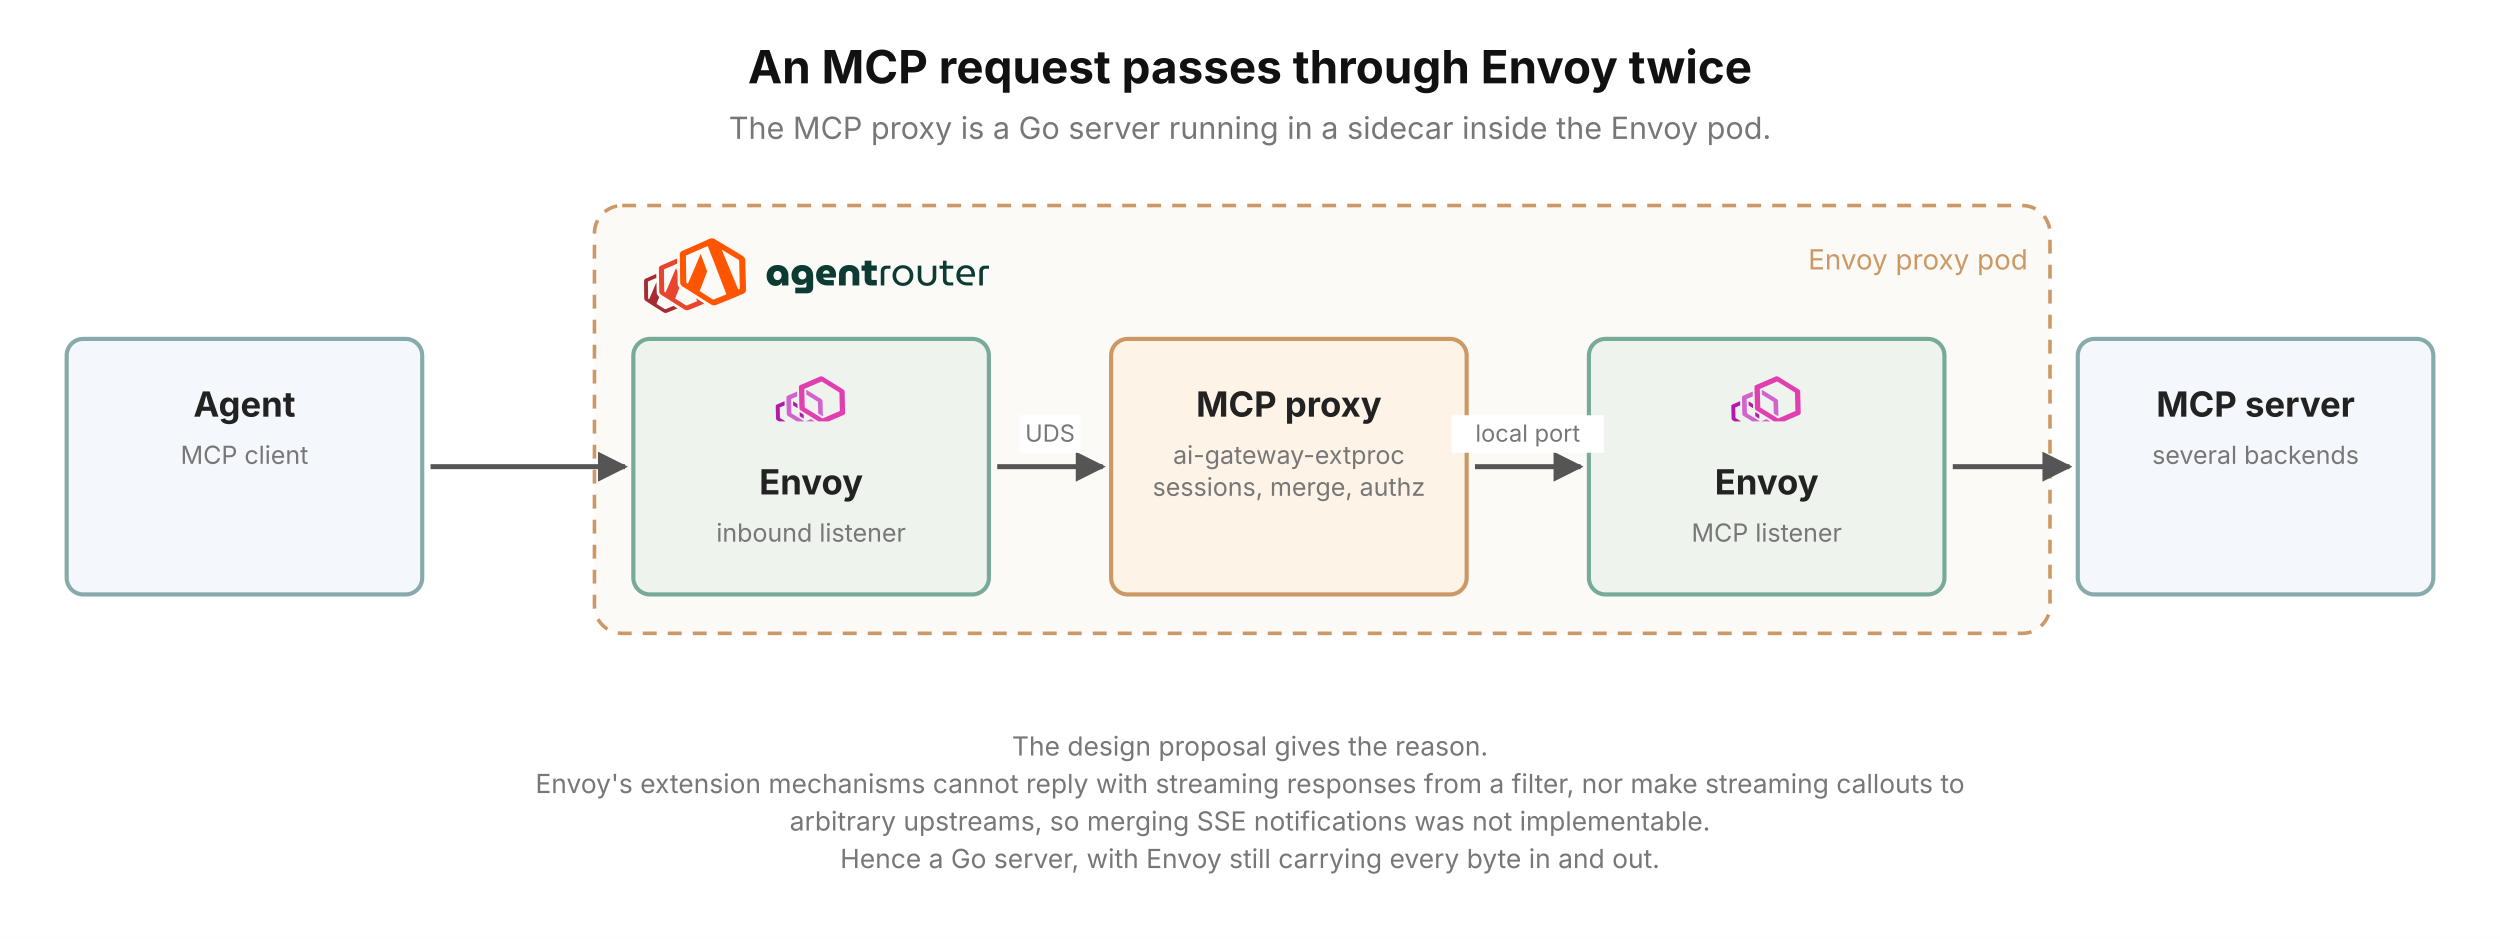
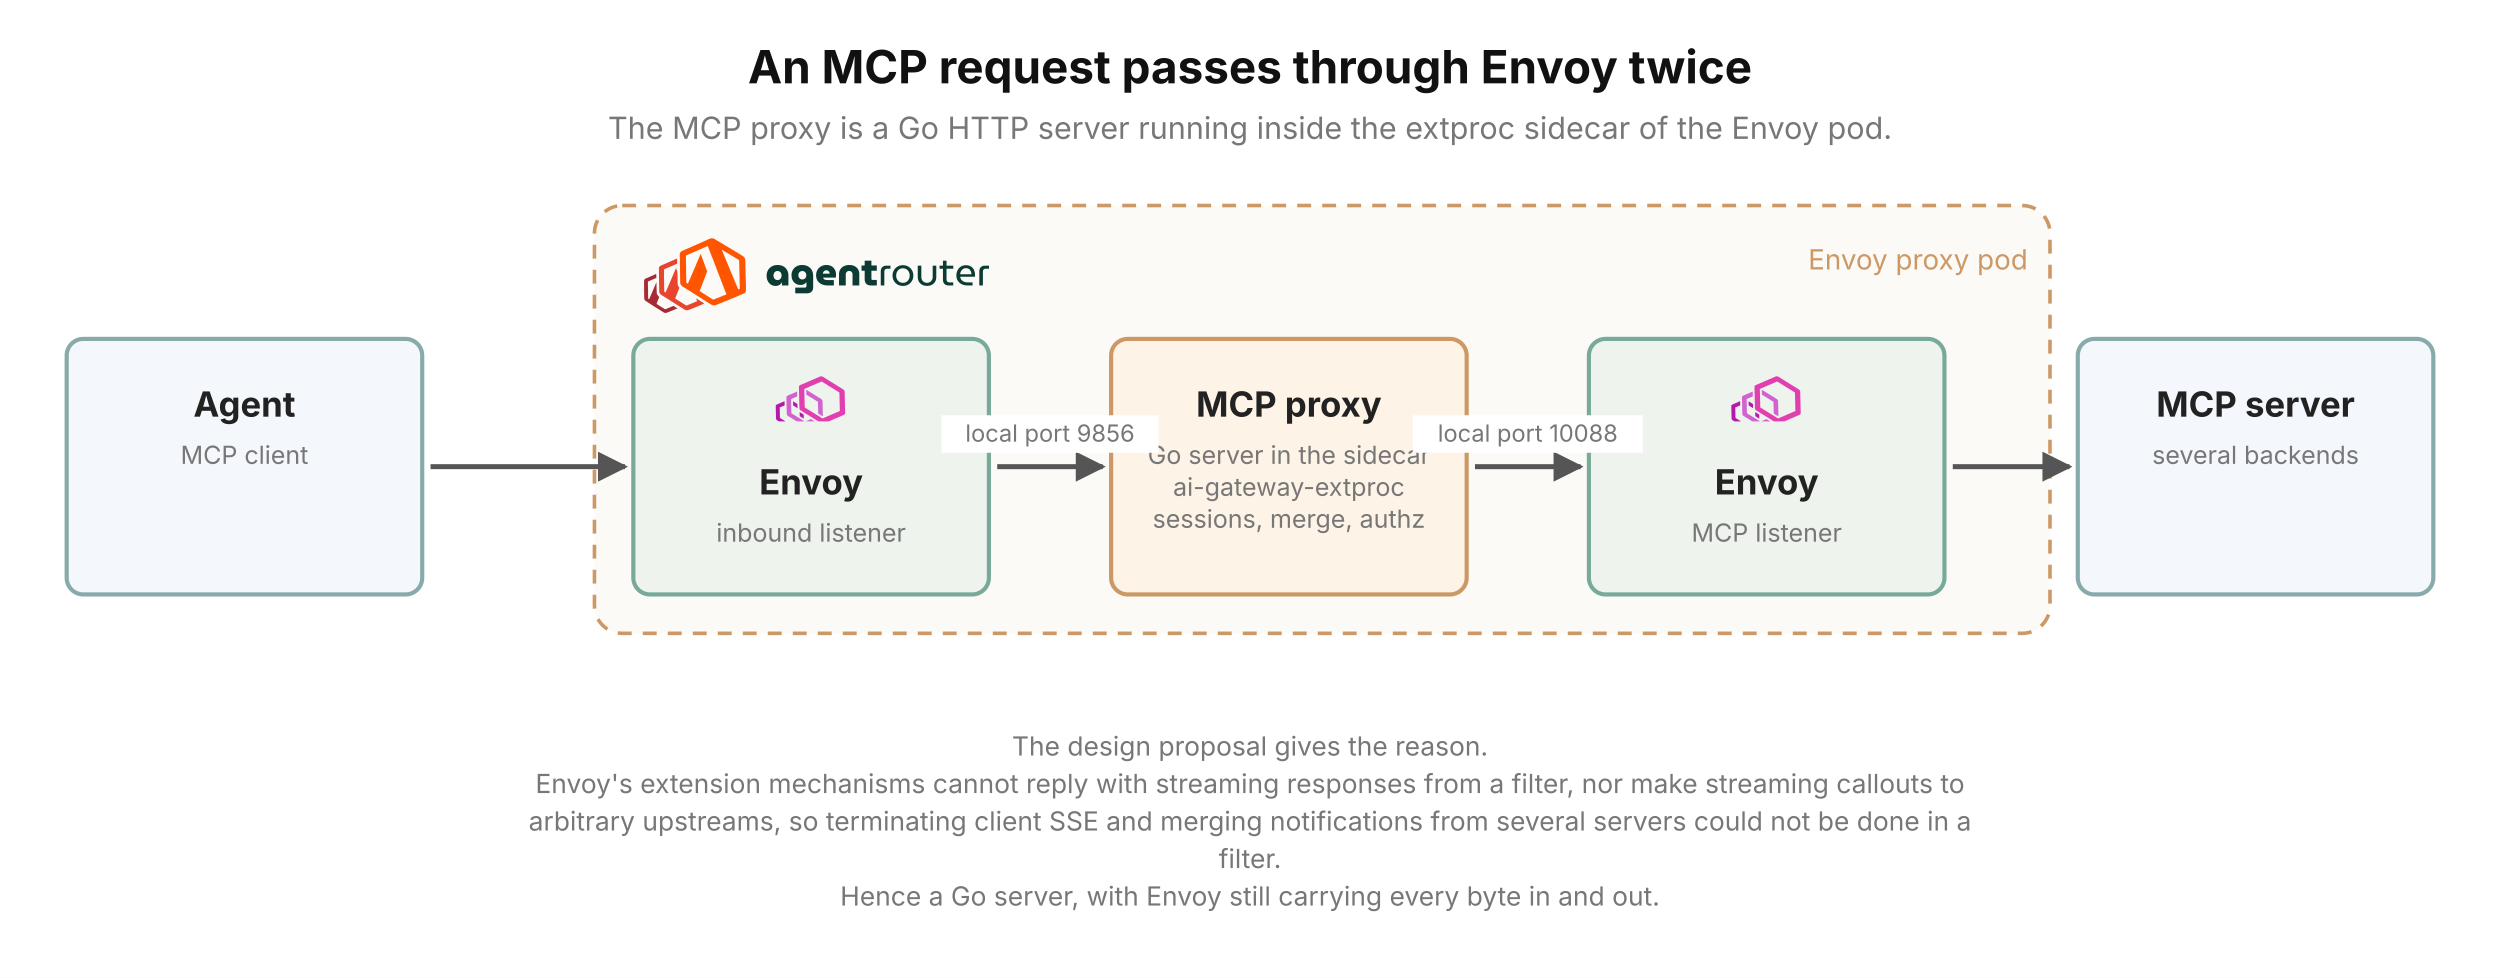
- <svg xmlns="http://www.w3.org/2000/svg" viewBox="0 0 900 338" width="900" height="338" font-family="-apple-system, BlinkMacSystemFont, 'Segoe UI', sans-serif">
+ <svg xmlns="http://www.w3.org/2000/svg" viewBox="0 0 900 352" width="900" height="352" font-family="-apple-system, BlinkMacSystemFont, 'Segoe UI', sans-serif">
  <defs>
    <marker id="a" viewBox="0 0 10 10" refX="9" refY="5" markerWidth="6" markerHeight="6" orient="auto">
      <path d="M0,0 L10,5 L0,10 z" fill="#555" />
    </marker>
    <marker id="ar" viewBox="0 0 10 10" refX="9" refY="5" markerWidth="6" markerHeight="6" orient="auto">
      <path d="M0,0 L10,5 L0,10 z" fill="#b5651d" />
    </marker>
  </defs>
-   <rect width="900" height="338" fill="white" />
+   <rect width="900" height="352" fill="white" />
  <text x="450.0" y="30" font-size="16.5" fill="#111" text-anchor="middle" font-weight="bold">An MCP request passes through Envoy twice</text>
-   <text x="450.0" y="50" font-size="11" fill="#777" text-anchor="middle">The MCP proxy is a Go server running in a sidecar inside the Envoy pod.</text>
+   <text x="450.0" y="50" font-size="11" fill="#777" text-anchor="middle">The MCP proxy is a Go HTTP server running inside the extproc sidecar of the Envoy pod.</text>
  <rect x="214" y="74" width="524" height="154" rx="10" fill="#fcfaf7" stroke="#c96" stroke-width="1.3" stroke-dasharray="5 4" />
  <svg x="228" y="82" width="132" height="34.4" viewBox="0 0 1471.75 384.0">
    <g transform="translate(42.00,42.00) scale(0.37037) translate(-56.00,-148.00)">
      <path fill="#A62B33" fill-rule="evenodd" d="M331.1,945.4C349.6,938.1 366.9,931.1 369.6,929.9C372.3,928.7 374.9,927.6 375.5,927.4C378.4,926.8 419.0,909.6 419.0,909.1C419.0,908.1 373.9,879.8 373.2,880.4C372.9,880.7 373.3,881.0 374.0,881.0C379.1,881.0 361.1,888.9 303.0,912.1C295.6,915.1 289.3,917.7 289.0,918.0C286.8,920.2 282.3,917.9 259.3,903.4C215.0,875.4 193.5,861.7 192.7,861.0C192.3,860.6 194.4,854.0 197.4,846.4C200.4,838.8 203.0,831.8 203.2,831.0C203.4,830.2 203.8,829.3 204.1,829.0C204.9,828.3 221.0,787.6 221.0,786.2C221.0,785.6 217.1,781.2 212.2,776.3C202.1,766.2 196.8,756.9 194.6,745.5C193.6,740.5 193.0,724.5 192.5,689.0C192.1,661.8 191.5,636.2 191.1,632.1L190.5,624.6L178.3,653.7C171.6,669.7 165.9,683.4 165.8,684.1C165.6,684.9 165.3,685.7 165.0,686.0C164.2,686.7 146.2,729.1 145.8,731.0C145.6,731.8 145.2,732.7 144.9,733.0C144.2,733.6 128.2,771.0 127.8,773.0C127.6,773.8 127.2,774.7 126.9,775.0C126.6,775.3 123.1,783.1 119.0,792.5C114.9,801.9 111.5,809.6 111.4,809.8C111.3,810.0 109.0,808.7 106.3,807.1L101.3,804.0L100.7,780.8C100.3,768.0 99.8,732.3 99.5,701.5C99.2,670.7 98.7,639.4 98.5,631.9L97.9,618.3L112.7,612.0C120.8,608.5 130.0,604.5 133.0,603.2C136.0,601.8 138.9,600.6 139.5,600.4C141.8,599.9 162.6,590.5 163.1,589.7C163.4,589.2 164.0,588.9 164.4,589.1C164.8,589.2 170.7,586.9 177.6,584.0L190.0,578.7L189.9,567.6C189.8,561.5 189.5,551.7 189.1,545.8L188.5,535.0L183.3,537.4C180.4,538.8 168.1,544.3 155.8,549.6C143.5,555.0 133.3,559.7 133.0,560.0C132.7,560.3 132.0,560.6 131.4,560.7C130.0,561.0 73.1,585.4 69.2,587.4C64.7,589.7 58.2,597.4 57.0,601.9C56.3,604.8 56.1,619.6 56.4,650.3C56.7,674.6 57.2,718.4 57.5,747.5C57.8,776.6 58.3,802.7 58.6,805.4C59.2,811.0 62.7,818.4 67.1,823.4C69.7,826.5 90.0,840.1 100.0,845.6C101.9,846.6 103.7,847.8 104.0,848.1C104.3,848.4 112.6,853.8 122.5,860.0C155.0,880.5 191.9,903.9 228.5,927.3C279.3,959.8 277.6,958.9 290.5,958.9C297.1,958.8 299.4,958.1 331.1,945.4Z" />
      <path fill="#E8442E" fill-rule="evenodd" d="M534.0,928.6C538.6,927.2 579.5,911.1 608.0,899.5C693.7,864.5 709.7,857.8 709.7,856.5C709.7,855.7 651.2,818.1 623.7,801.1L619.9,798.8L621.7,803.1C622.6,805.5 625.5,812.7 628.1,819.0C630.7,825.3 632.5,830.9 632.1,831.3C631.1,832.3 602.0,844.4 553.5,863.9L515.5,879.2L483.5,858.9C465.9,847.8 438.7,830.6 423.0,820.7C407.3,810.9 394.3,802.7 394.2,802.5C394.0,802.3 401.7,782.4 411.3,758.3C421.0,734.2 431.4,707.9 434.5,699.7L440.0,685.0L435.0,678.4C423.9,664.0 421.0,654.0 421.0,631.1C421.0,622.5 420.5,592.3 419.9,564.0C418.8,514.5 418.7,512.3 416.5,506.5C412.8,496.7 407.3,481.9 405.3,476.2L403.4,470.9L393.3,494.7C387.7,507.8 379.5,527.3 375.0,538.0C362.3,568.2 353.1,589.8 349.5,598.0C347.7,602.1 341.7,616.1 336.2,629.0C325.4,654.3 301.9,709.0 299.0,715.5C298.0,717.7 295.5,723.5 293.5,728.3C289.9,736.7 289.6,737.0 287.6,735.7C286.5,735.0 283.4,733.1 280.7,731.4C278.1,729.8 275.8,727.8 275.6,727.0C275.3,726.2 274.9,701.9 274.5,673.0C274.2,644.1 273.5,590.4 272.9,553.6C272.3,516.8 272.2,486.4 272.7,486.0C273.1,485.7 291.3,477.8 313.0,468.5C334.7,459.3 356.3,450.0 361.0,448.0C365.7,445.9 377.4,440.7 387.0,436.5C396.6,432.3 407.2,427.7 410.4,426.2L416.3,423.6L415.7,396.2C415.4,381.2 415.0,368.6 414.7,368.4C414.4,368.1 412.2,368.7 409.8,369.8C405.6,371.8 370.4,387.5 362.5,391.0C360.3,392.0 353.6,394.9 347.5,397.5C341.4,400.1 334.2,403.3 331.5,404.5C328.8,405.8 324.9,407.5 323.0,408.3C321.1,409.1 308.9,414.4 296.0,420.0C283.1,425.6 268.2,432.0 263.0,434.2C230.4,447.9 226.3,450.5 220.9,461.6L217.8,467.9L218.4,538.7C218.8,577.6 219.3,619.4 219.5,631.5C219.8,643.6 220.2,671.5 220.6,693.5C221.3,737.5 221.3,737.5 228.0,748.0C232.3,754.7 238.3,759.8 251.0,767.6C256.8,771.2 264.2,775.9 267.5,777.9C270.8,780.0 285.9,789.5 301.0,799.0C336.5,821.3 412.7,869.7 468.0,905.0C496.3,923.1 502.4,926.5 509.6,928.5C516.1,930.3 528.4,930.3 534.0,928.6Z" />
      <path fill="#FF5500" fill-rule="evenodd" d="M831.8,874.4C836.9,872.7 915.4,841.5 938.5,832.0C946.2,828.8 961.0,822.7 971.5,818.5C988.9,811.4 1005.0,804.7 1048.9,786.4C1100.6,764.7 1138.8,748.3 1143.6,745.5C1148.6,742.6 1155.2,735.5 1157.9,730.1C1162.3,721.5 1163.2,715.7 1162.5,697.5C1161.7,672.8 1157.9,523.0 1156.0,435.5C1154.8,378.6 1154.4,374.3 1149.4,364.1C1142.4,349.9 1137.8,346.3 1091.5,318.2C998.0,261.6 826.1,158.6 818.2,154.6C809.9,150.3 802.7,148.8 791.5,148.8C779.0,148.8 777.2,149.3 756.5,158.8C749.4,162.0 741.2,165.7 738.5,167.0C735.8,168.2 726.8,172.3 718.5,176.0C691.0,188.5 672.8,196.6 637.0,212.5C581.8,237.0 576.2,239.4 506.5,269.4C464.3,287.6 460.4,289.6 454.5,296.1C446.2,305.3 443.5,315.8 444.4,335.0C444.7,341.9 445.2,377.0 445.5,413.0C445.8,449.0 446.2,485.0 446.5,493.0C446.8,501.0 447.3,534.7 447.6,568.0C447.9,601.3 448.6,631.4 449.1,635.0C451.0,649.3 462.2,664.6 478.0,674.2C482.1,676.7 494.1,684.1 504.5,690.7C515.0,697.3 537.7,711.6 555.0,722.5C572.3,733.4 591.2,745.3 597.0,749.0C602.8,752.7 616.3,761.2 627.0,768.0C652.9,784.4 727.1,831.6 759.0,852.0C787.1,870.0 794.1,873.6 804.5,875.6C812.7,877.2 825.0,876.6 831.8,874.4Z M790.3,804.1C781.1,798.2 760.2,785.0 744.0,774.7C727.8,764.5 702.1,748.2 687.0,738.6C670.1,728.0 659.6,720.7 659.8,719.9C660.0,719.1 670.0,693.8 682.0,663.5C694.1,633.2 712.3,586.0 722.6,558.5L741.2,508.5L739.5,503.5C738.6,500.8 734.1,488.4 729.5,476.0C702.5,403.0 686.9,360.9 679.7,341.5C675.3,329.4 671.3,319.2 671.0,318.7C670.7,318.3 669.3,320.6 668.0,323.7C660.7,341.7 611.8,456.9 584.2,521.0C537.9,629.0 532.7,641.0 532.0,641.0C531.7,641.0 527.8,638.8 523.3,636.0L515.2,631.0L514.6,622.8C514.3,618.2 513.6,573.1 513.0,522.5C512.4,471.9 511.6,409.1 511.3,383.0L510.7,335.5L564.1,312.6C620.7,288.3 646.2,277.1 707.5,249.8C728.4,240.5 745.9,232.8 746.4,232.7C747.5,232.5 750.3,239.1 763.0,272.0C775.0,302.9 780.4,316.7 791.6,345.2C796.8,358.2 803.2,374.6 805.8,381.7C867.6,544.6 910.3,655.6 928.4,700.4C940.8,731.2 950.9,756.5 950.7,756.6C950.4,756.8 923.7,768.0 910.0,773.5C904.2,775.8 891.2,781.1 881.0,785.3C841.4,801.4 814.3,812.3 810.8,813.5L807.1,814.9L790.3,804.1Z M1070.2,683.7C1065.8,673.1 1050.0,635.0 1035.0,599.0C980.7,468.4 964.2,428.8 943.4,379.0C904.9,286.6 899.1,272.6 899.5,272.2C900.0,271.7 919.5,283.4 1005.5,335.5C1040.7,356.8 1073.6,376.8 1078.7,379.9L1087.9,385.4L1088.4,392.5C1088.7,396.3 1089.4,423.1 1090.0,452.0C1090.6,480.9 1091.5,521.4 1092.0,542.0C1092.5,562.6 1093.4,600.9 1094.0,627.0C1094.5,653.1 1095.3,679.0 1095.6,684.6C1096.2,695.7 1096.3,695.6 1089.5,698.3C1087.3,699.1 1083.9,700.5 1081.9,701.4L1078.2,702.9L1070.2,683.7Z" />
    </g>
    <path fill="#0B3B33" d="M570.502 233.756Q560.102 233.756 551.99 228.452Q543.878 223.148 539.276 213.918Q534.674 204.688 534.674 192.78Q534.674 180.248 540.212 170.472Q545.75 160.696 555.734 155.106Q565.718 149.516 579.186 149.516Q592.498 149.516 602.118 154.976Q611.738 160.436 617.042 170.004Q622.346 179.572 622.346 191.844V231.78H596.294V219.352H595.566Q593.434 223.564 590.028 226.84Q586.622 230.116 581.838 231.936Q577.054 233.756 570.502 233.756ZM578.666 210.2Q583.554 210.2 587.194 207.808Q590.834 205.416 592.836 201.178Q594.838 196.94 594.838 191.636Q594.838 186.436 592.836 182.406Q590.834 178.376 587.194 175.984Q583.554 173.592 578.666 173.592Q573.83 173.592 570.112 175.984Q566.394 178.376 564.392 182.406Q562.39 186.436 562.39 191.636Q562.39 196.94 564.392 201.178Q566.394 205.416 570.112 207.808Q573.83 210.2 578.666 210.2Z" />
    <path fill="#0B3B33" d="M649.802 263.448V240.308H688.906Q691.506 240.308 693.118 238.826Q694.73 237.344 694.73 235.004V219.144H694.054Q691.506 222.264 688.23 224.708Q684.954 227.152 680.664 228.478Q676.374 229.804 670.706 229.804Q660.098 229.804 651.96 224.734Q643.822 219.664 639.246 210.876Q634.67 202.088 634.67 191.168Q634.67 179.936 639.636 170.446Q644.602 160.956 654.274 155.236Q663.946 149.516 677.882 149.516Q691.142 149.516 700.97 154.976Q710.798 160.436 716.31 170.212Q721.822 179.988 721.822 193.04V239.268Q721.822 250.448 715.244 256.948Q708.666 263.448 696.914 263.448ZM678.298 207.704Q683.03 207.704 686.618 205.468Q690.206 203.232 692.208 199.462Q694.21 195.692 694.21 191.168Q694.21 186.28 692.208 182.328Q690.206 178.376 686.618 176.036Q683.03 173.696 678.298 173.696Q673.618 173.696 669.952 175.958Q666.286 178.22 664.284 182.12Q662.282 186.02 662.282 190.856Q662.282 195.536 664.284 199.358Q666.286 203.18 669.952 205.442Q673.618 207.704 678.298 207.704Z" />
    <path fill="#0B3B33" d="M779.906 231.78Q766.334 231.78 755.908 226.918Q745.482 222.056 739.528 213.06Q733.574 204.064 733.574 191.688Q733.574 178.012 739.346 168.652Q745.118 159.292 754.582 154.404Q764.046 149.516 774.966 149.516Q786.822 149.516 795.48 154.456Q804.138 159.396 808.922 168.262Q813.706 177.128 813.706 188.984Q813.706 191.48 813.446 194.73Q813.186 197.98 812.666 200.112H761.654Q762.486 203.492 764.644 205.78Q766.802 208.068 770.312 209.134Q773.822 210.2 778.242 210.2H804.866V231.78ZM760.666 184.304H788.174Q788.07 182.068 787.498 180.066Q786.926 178.064 785.782 176.4Q784.638 174.736 783.078 173.488Q781.518 172.24 779.386 171.564Q777.254 170.888 774.706 170.888Q771.43 170.888 768.908 171.98Q766.386 173.072 764.67 174.892Q762.954 176.712 761.992 179.156Q761.03 181.6 760.666 184.304Z" />
    <path fill="#0B3B33" d="M825.77 231.78V185.552Q825.77 175.308 830.84 167.144Q835.91 158.98 845.166 154.248Q854.422 149.516 866.902 149.516Q879.434 149.516 888.456 154.248Q897.478 158.98 902.288 167.144Q907.098 175.308 907.098 185.552V231.78H880.006V186.8Q880.006 183.212 878.29 180.17Q876.574 177.128 873.532 175.256Q870.49 173.384 866.486 173.384Q862.482 173.384 859.336 175.256Q856.19 177.128 854.474 180.17Q852.758 183.212 852.758 186.8V231.78Z" />
    <path fill="#0B3B33" d="M953.17 231.78Q941.732 231.78 935.257 225.276Q928.782 218.773 928.782 207.6V132.252H955.874V205.52Q955.874 207.236 957.096 208.406Q958.318 209.576 960.034 209.576H977.558V231.78ZM916.146 172.656V151.388H977.558V172.656Z" />
    <path fill="#0B3B33" d="M993.418 231.78V174.84Q993.418 164.232 999.424 158.226Q1005.43 152.22 1016.038 152.22H1032.48V164.606H1018.721Q1013.51 164.606 1010.656 167.57Q1007.801 170.534 1007.801 175.838V231.78Z" />
    <path fill="#0B3B33" d="M1082.525 233.714Q1070.388 233.714 1060.966 228.176Q1051.543 222.638 1046.114 213.151Q1040.686 203.664 1040.686 192.0Q1040.686 180.336 1046.114 170.849Q1051.543 161.362 1060.966 155.824Q1070.388 150.286 1082.525 150.286Q1094.662 150.286 1104.084 155.824Q1113.506 161.362 1118.935 170.779Q1124.364 180.196 1124.364 192.026Q1124.364 203.7 1118.935 213.169Q1113.506 222.638 1104.084 228.176Q1094.662 233.714 1082.525 233.714ZM1082.525 221.328Q1090.699 221.328 1096.83 217.428Q1102.961 213.528 1106.377 206.894Q1109.794 200.259 1109.794 192.011Q1109.794 183.763 1106.377 177.118Q1102.961 170.472 1096.83 166.572Q1090.699 162.672 1082.525 162.672Q1074.35 162.672 1068.22 166.572Q1062.089 170.472 1058.672 177.106Q1055.256 183.741 1055.256 191.989Q1055.256 200.237 1058.672 206.882Q1062.089 213.528 1068.22 217.428Q1074.35 221.328 1082.525 221.328Z" />
    <path fill="#0B3B33" d="M1179.307 233.714Q1168.574 233.714 1160.119 229.253Q1151.664 224.791 1146.875 216.804Q1142.086 208.817 1142.086 198.302V152.22H1156.531V198.053Q1156.531 205.198 1159.714 210.455Q1162.896 215.712 1168.091 218.52Q1173.286 221.328 1179.245 221.328Q1185.329 221.328 1190.555 218.489Q1195.781 215.65 1198.963 210.424Q1202.146 205.198 1202.146 198.053V152.22H1216.591V198.302Q1216.591 208.817 1211.802 216.804Q1207.013 224.791 1198.604 229.253Q1190.196 233.714 1179.307 233.714Z" />
    <path fill="#0B3B33" d="M1265.981 231.78Q1255.373 231.78 1249.367 225.696Q1243.361 219.612 1243.361 209.16V132.252H1257.744V208.162Q1257.744 213.372 1260.599 216.383Q1263.454 219.394 1268.664 219.394H1284.67V231.78ZM1229.602 164.606V152.22H1284.919V164.606Z" />
    <path fill="#0B3B33" d="M1342.015 231.78Q1328.942 231.78 1318.849 226.866Q1308.756 221.952 1303.031 212.998Q1297.306 204.043 1297.306 192.0Q1297.306 180.113 1302.142 170.69Q1306.978 161.268 1315.589 155.808Q1324.2 150.348 1335.557 150.348Q1347.85 150.348 1356.04 155.652Q1364.23 160.956 1368.317 169.926Q1372.404 178.896 1372.404 190.003Q1372.404 191.626 1372.279 193.544Q1372.154 195.463 1371.842 196.805H1312.594Q1313.342 204.199 1317.383 209.254Q1321.423 214.308 1327.772 216.851Q1334.122 219.394 1341.703 219.394H1362.482V231.78ZM1312.5 186.758H1357.896Q1357.834 183.732 1357.178 180.347Q1356.523 176.962 1354.963 173.779Q1353.403 170.597 1350.845 168.038Q1348.286 165.48 1344.48 163.92Q1340.674 162.36 1335.463 162.36Q1330.128 162.36 1325.932 164.482Q1321.735 166.603 1318.834 170.129Q1315.932 173.654 1314.356 177.991Q1312.781 182.328 1312.5 186.758Z" />
    <path fill="#0B3B33" d="M1389.502 231.78V174.84Q1389.502 164.232 1395.508 158.226Q1401.514 152.22 1412.122 152.22H1428.564V164.606H1414.805Q1409.594 164.606 1406.74 167.57Q1403.885 170.534 1403.885 175.838V231.78Z" />
  </svg>
  <text x="730" y="97" font-size="10" fill="#c96" text-anchor="end">Envoy proxy pod</text>
  <rect x="24" y="122" width="128" height="92" rx="6" fill="#f4f7fb" stroke="#8aa" stroke-width="1.5" />
  <text x="88.0" y="150" font-size="12.5" fill="#222" text-anchor="middle" font-weight="bold">Agent</text>
  <text x="88.0" y="167.0" font-size="9" fill="#777" text-anchor="middle">MCP client</text>
  <rect x="228" y="122" width="128" height="92" rx="6" fill="#eef3ee" stroke="#7a9" stroke-width="1.5" />
  <svg x="279.0" y="132" width="26" height="19.7" viewBox="0 0 439.92 332.67">
    <style>svg {enable-background:new 0 0 432 432}</style>
    <path fill="#b31aab" d="M109.8 210.6l.6 25.4 26.8 16.6-.6-25.4zm65.4 105.8l-.6-24.9-23.5-14.6c-.3-.2-.7-.5-1-.7l.6 25 24.5 15.2zM91.5 350l-61.3-38-1.5-63.7 30.1-13-.6-25.5-48 20.7c-3.7 1.6-5.9 5-5.8 8.9l1.8 76.5c.1 3.9 2.5 7.8 6.3 10.2L86 371.7c3.4 2.1 7.6 2.7 11 1.6.4-.1.7-.2 1-.4l45.1-19.4-24.5-15.2L91.5 350z" />
    <path fill="#d163ce" d="M289.6 209.1c-.1-4.6-2.9-9.1-7.3-11.9L193 141.9l-2.8 1.2.6 26.8 70.7 43.8 1.7 71.6 27 16.7 1.5-.6-2.1-92.3zM182.7 334.8l-82.9-51.4-2-86.3 37.8-16.3-.7-29.7-58.7 25.3c-4.3 1.9-6.9 5.8-6.8 10.4L71.7 288c.1 4.6 2.9 9.1 7.3 11.8l97.2 60.3c4 2.5 8.8 3.1 12.9 1.9.4-.1.8-.3 1.2-.5l57.4-24.7-28.6-17.7-36.4 15.7z" />
    <path fill="#e13eaf" d="M415.9 138.3L291.3 61c-4.6-2.8-10.1-3.6-14.8-2.1-.5.1-.9.3-1.4.5l-121.6 52.4c-4.9 2.1-7.9 6.6-7.8 11.9l3.1 129.6c.1 5.3 3.3 10.4 8.4 13.5L281.8 344c4.6 2.8 10.1 3.6 14.7 2.1.5-.1.9-.3 1.4-.5l121.6-52.4c4.9-2.1 7.9-6.7 7.8-11.9l-3-129.6c-.1-5.1-3.3-10.3-8.4-13.4zM289.3 315.2L181 248.1l-2.7-112.7 105.6-45.5L392.2 157l2.7 112.7-105.6 45.5z" />
  </svg>
  <text x="292.0" y="178" font-size="12.5" fill="#222" text-anchor="middle" font-weight="bold">Envoy</text>
  <text x="292.0" y="195.0" font-size="9" fill="#777" text-anchor="middle">inbound listener</text>
  <rect x="400" y="122" width="128" height="92" rx="6" fill="#fdf3e7" stroke="#c96" stroke-width="1.5" />
  <text x="464.0" y="150" font-size="12.5" fill="#222" text-anchor="middle" font-weight="bold">MCP proxy</text>
-   <text x="464.0" y="167.0" font-size="9" fill="#777" text-anchor="middle">ai-gateway-extproc</text>
-   <text x="464.0" y="178.5" font-size="9" fill="#777" text-anchor="middle">sessions, merge, authz</text>
+   <text x="464.0" y="167.0" font-size="9" fill="#777" text-anchor="middle">Go server in the sidecar</text>
+   <text x="464.0" y="178.5" font-size="9" fill="#777" text-anchor="middle">ai-gateway-extproc</text>
+   <text x="464.0" y="190.0" font-size="9" fill="#777" text-anchor="middle">sessions, merge, authz</text>
  <rect x="572" y="122" width="128" height="92" rx="6" fill="#eef3ee" stroke="#7a9" stroke-width="1.5" />
  <svg x="623.0" y="132" width="26" height="19.7" viewBox="0 0 439.92 332.67">
    <style>svg {enable-background:new 0 0 432 432}</style>
    <path fill="#b31aab" d="M109.8 210.6l.6 25.4 26.8 16.6-.6-25.4zm65.4 105.8l-.6-24.9-23.5-14.6c-.3-.2-.7-.5-1-.7l.6 25 24.5 15.2zM91.5 350l-61.3-38-1.5-63.7 30.1-13-.6-25.5-48 20.7c-3.7 1.6-5.9 5-5.8 8.9l1.8 76.5c.1 3.9 2.5 7.8 6.3 10.2L86 371.7c3.4 2.1 7.6 2.7 11 1.6.4-.1.7-.2 1-.4l45.1-19.4-24.5-15.2L91.5 350z" />
    <path fill="#d163ce" d="M289.6 209.1c-.1-4.6-2.9-9.1-7.3-11.9L193 141.9l-2.8 1.2.6 26.8 70.7 43.8 1.7 71.6 27 16.7 1.5-.6-2.1-92.3zM182.7 334.8l-82.9-51.4-2-86.3 37.8-16.3-.7-29.7-58.7 25.3c-4.3 1.9-6.9 5.8-6.8 10.4L71.7 288c.1 4.6 2.9 9.1 7.3 11.8l97.2 60.3c4 2.5 8.8 3.1 12.9 1.9.4-.1.8-.3 1.2-.5l57.4-24.7-28.6-17.7-36.4 15.7z" />
    <path fill="#e13eaf" d="M415.9 138.3L291.3 61c-4.6-2.8-10.1-3.6-14.8-2.1-.5.1-.9.3-1.4.5l-121.6 52.4c-4.9 2.1-7.9 6.6-7.8 11.9l3.1 129.6c.1 5.3 3.3 10.4 8.4 13.5L281.8 344c4.6 2.8 10.1 3.6 14.7 2.1.5-.1.9-.3 1.4-.5l121.6-52.4c4.9-2.1 7.9-6.7 7.8-11.9l-3-129.6c-.1-5.1-3.3-10.3-8.4-13.4zM289.3 315.2L181 248.1l-2.7-112.7 105.6-45.5L392.2 157l2.7 112.7-105.6 45.5z" />
  </svg>
  <text x="636.0" y="178" font-size="12.5" fill="#222" text-anchor="middle" font-weight="bold">Envoy</text>
  <text x="636.0" y="195.0" font-size="9" fill="#777" text-anchor="middle">MCP listener</text>
  <rect x="748" y="122" width="128" height="92" rx="6" fill="#f4f7fb" stroke="#8aa" stroke-width="1.5" />
  <text x="812.0" y="150" font-size="12.5" fill="#222" text-anchor="middle" font-weight="bold">MCP server</text>
  <text x="812.0" y="167.0" font-size="9" fill="#777" text-anchor="middle">several backends</text>
  <line x1="155" y1="168.0" x2="225" y2="168.0" stroke="#555" stroke-width="1.8" marker-end="url(#a)" />
  <line x1="359" y1="168.0" x2="397" y2="168.0" stroke="#555" stroke-width="1.8" marker-end="url(#a)" />
-   <rect x="366.988" y="149.5" width="22.025" height="13.5" fill="white" />
-   <text x="378.0" y="159.0" font-size="8.5" fill="#777" text-anchor="middle">UDS</text>
+   <rect x="338.938" y="149.5" width="78.125" height="13.5" fill="white" />
+   <text x="378.0" y="159.0" font-size="8.5" fill="#777" text-anchor="middle">local port 9856</text>
  <line x1="531" y1="168.0" x2="569" y2="168.0" stroke="#555" stroke-width="1.8" marker-end="url(#a)" />
-   <rect x="522.625" y="149.5" width="54.75" height="13.5" fill="white" />
-   <text x="550.0" y="159.0" font-size="8.5" fill="#777" text-anchor="middle">local port</text>
+   <rect x="508.6" y="149.5" width="82.8" height="13.5" fill="white" />
+   <text x="550.0" y="159.0" font-size="8.5" fill="#777" text-anchor="middle">local port 10088</text>
  <line x1="703" y1="168.0" x2="745" y2="168.0" stroke="#555" stroke-width="1.8" marker-end="url(#a)" />
  <text x="450.0" y="272.0" font-size="9.5" fill="#777" text-anchor="middle">The design proposal gives the reason.</text>
  <text x="450.0" y="285.5" font-size="9.5" fill="#777" text-anchor="middle">Envoy's extension mechanisms cannot reply with streaming responses from a filter, nor make streaming callouts to</text>
-   <text x="450.0" y="299.0" font-size="9.5" fill="#777" text-anchor="middle">arbitrary upstreams, so merging SSE notifications was not implementable.</text>
-   <text x="450.0" y="312.5" font-size="9.5" fill="#777" text-anchor="middle">Hence a Go server, with Envoy still carrying every byte in and out.</text>
+   <text x="450.0" y="299.0" font-size="9.5" fill="#777" text-anchor="middle">arbitrary upstreams, so terminating client SSE and merging notifications from several servers could not be done in a</text>
+   <text x="450.0" y="312.5" font-size="9.5" fill="#777" text-anchor="middle">filter.</text>
+   <text x="450.0" y="326.0" font-size="9.5" fill="#777" text-anchor="middle">Hence a Go server, with Envoy still carrying every byte in and out.</text>
</svg>
